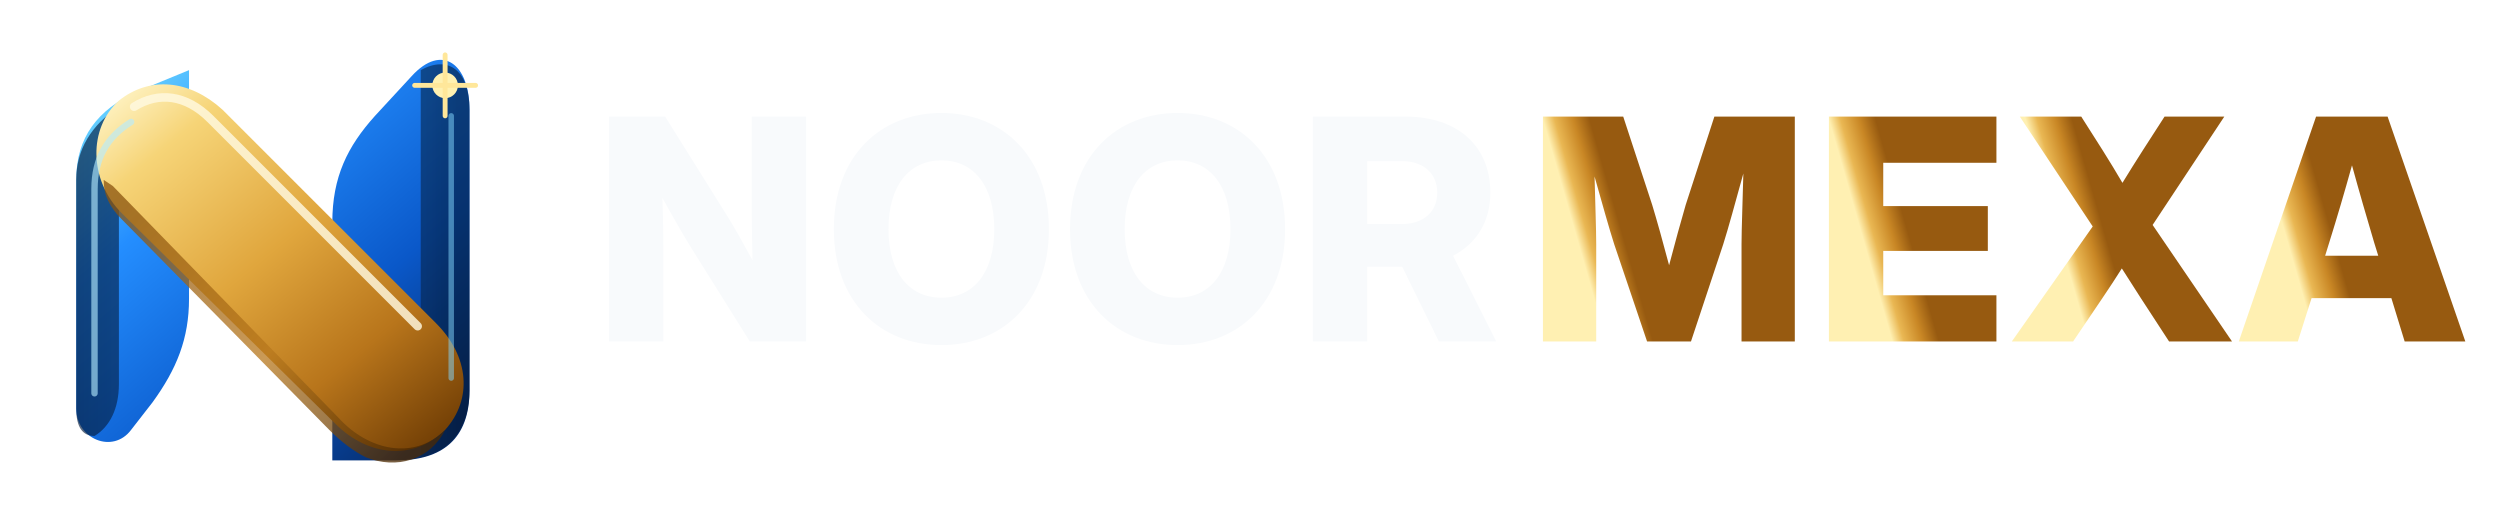
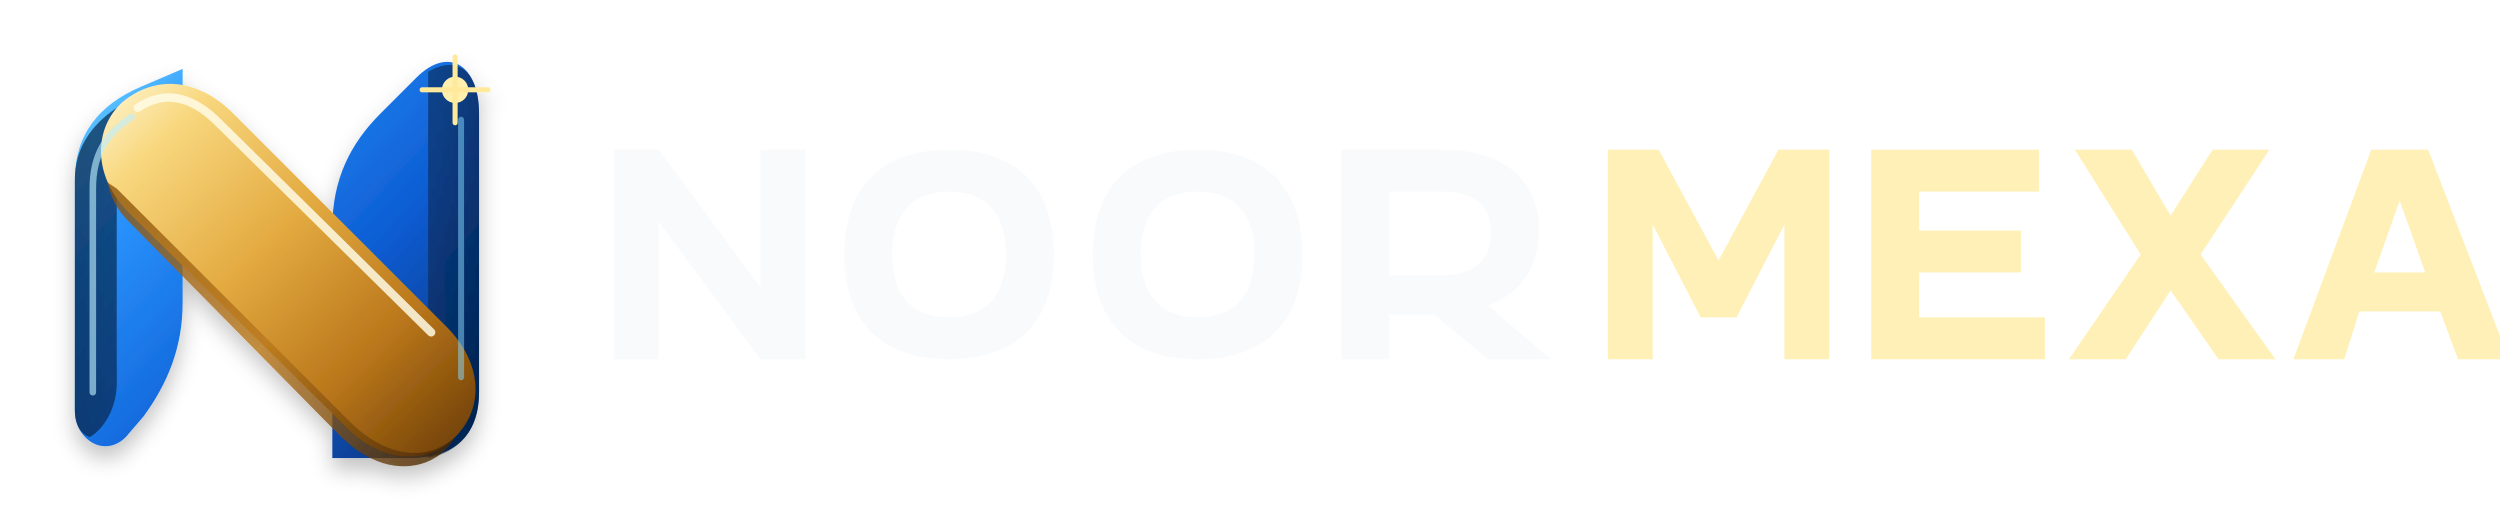
- <svg xmlns="http://www.w3.org/2000/svg" viewBox="0 0 820 170" fill="none" role="img" aria-labelledby="title desc">
+ <svg xmlns="http://www.w3.org/2000/svg" viewBox="0 0 835 170" fill="none" role="img" aria-label="NOORMEXA">
  <defs>
-     <linearGradient id="blueFace" x1="36" y1="25" x2="140" y2="146" gradientUnits="userSpaceOnUse">
-       <stop stop-color="#70DBFF" />
-       <stop offset=".28" stop-color="#248EFF" />
-       <stop offset=".68" stop-color="#0A58C9" />
-       <stop offset="1" stop-color="#062C6A" />
+     <linearGradient id="blueFace" x1="20" y1="24" x2="162" y2="154" gradientUnits="userSpaceOnUse">
+       <stop offset="0" stop-color="#78DEFF" />
+       <stop offset=".23" stop-color="#2B95FF" />
+       <stop offset=".62" stop-color="#0C5BD1" />
+       <stop offset="1" stop-color="#062C69" />
    </linearGradient>
-     <linearGradient id="blueSide" x1="24" y1="82" x2="151" y2="82" gradientUnits="userSpaceOnUse">
-       <stop stop-color="#041A38" />
-       <stop offset=".58" stop-color="#0D4C98" />
-       <stop offset="1" stop-color="#03162F" />
+     <linearGradient id="blueSide" x1="20" y1="86" x2="165" y2="86" gradientUnits="userSpaceOnUse">
+       <stop stop-color="#03172F" />
+       <stop offset=".55" stop-color="#0C4A93" />
+       <stop offset="1" stop-color="#021226" />
    </linearGradient>
-     <linearGradient id="goldFace" x1="42" y1="24" x2="141" y2="145" gradientUnits="userSpaceOnUse">
-       <stop stop-color="#FFF6CB" />
-       <stop offset=".17" stop-color="#F6D477" />
-       <stop offset=".48" stop-color="#E0A63D" />
-       <stop offset=".76" stop-color="#B8751B" />
-       <stop offset="1" stop-color="#754106" />
+     <linearGradient id="goldFace" x1="37" y1="25" x2="156" y2="148" gradientUnits="userSpaceOnUse">
+       <stop offset="0" stop-color="#FFF7D3" />
+       <stop offset=".16" stop-color="#F8D77E" />
+       <stop offset=".45" stop-color="#E3AA40" />
+       <stop offset=".74" stop-color="#BA771B" />
+       <stop offset="1" stop-color="#704005" />
    </linearGradient>
-     <linearGradient id="goldEdge" x1="46" y1="62" x2="138" y2="143" gradientUnits="userSpaceOnUse">
-       <stop stop-color="#8A530D" />
-       <stop offset=".55" stop-color="#B8781D" />
-       <stop offset="1" stop-color="#4B2903" />
+     <linearGradient id="goldEdge" x1="38" y1="64" x2="151" y2="149" gradientUnits="userSpaceOnUse">
+       <stop stop-color="#8A520C" />
+       <stop offset=".5" stop-color="#B9771C" />
+       <stop offset="1" stop-color="#472703" />
    </linearGradient>
-     <linearGradient id="goldWord" x1="505" y1="40" x2="792" y2="122" gradientUnits="userSpaceOnUse">
-       <stop stop-color="#FFF0B2" />
-       <stop offset=".25" stop-color="#E9B753" />
-       <stop offset=".65" stop-color="#C98725" />
-       <stop offset="1" stop-color="#975A10" />
+     <linearGradient id="goldWord" x1="505" y1="46" x2="806" y2="120" gradientUnits="userSpaceOnUse">
+       <stop stop-color="#FFF0B7" />
+       <stop offset=".27" stop-color="#E9B452" />
+       <stop offset=".66" stop-color="#C98523" />
+       <stop offset="1" stop-color="#93560D" />
    </linearGradient>
+     <filter id="softShadow" x="-30%" y="-30%" width="170%" height="180%">
+       <feDropShadow dx="0" dy="4" stdDeviation="3.5" flood-color="#020617" flood-opacity=".24" />
+     </filter>
  </defs>
-   <g>
-     <path d="M25 134V59C25 45 32 36 45 30L62 23V98C62 111 58 121 50 132L43 141C37 149 25 144 25 134Z" fill="url(#blueFace)" />
-     <path d="M25 134V59C25 49 30 41 39 35V126C39 134 36 140 31 143C27 143 25 140 25 134Z" fill="url(#blueSide)" opacity=".65" />
-     <path d="M109 73C109 58 114 48 123 38L135 25C145 14 154 21 154 36V128C154 144 145 151 130 151H109V73Z" fill="url(#blueFace)" />
-     <path d="M138 23C147 18 154 23 154 36V128C154 140 148 148 138 150V23Z" fill="url(#blueSide)" opacity=".58" />
-     <path d="M39 33C49 25 62 26 73 36L143 106C154 117 155 131 146 141C136 151 121 150 110 139L40 70C29 59 29 42 39 33Z" fill="url(#goldFace)" />
-     <path d="M37 61L111 137C121 148 136 151 146 141C141 151 130 154 120 150C116 148 112 145 108 141L40 72C36 68 34 64 34 59L37 61Z" fill="url(#goldEdge)" opacity=".75" />
-     <path d="M44 35C52 30 61 31 69 39L137 107" stroke="#FFF9E0" stroke-width="2.8" stroke-linecap="round" opacity=".82" />
-     <path d="M31 129V62C31 52 35 45 43 40" stroke="#B4ECFF" stroke-width="2.1" stroke-linecap="round" opacity=".62" />
-     <path d="M148 38V124" stroke="#86D9FF" stroke-width="1.8" stroke-linecap="round" opacity=".5" />
-     <circle cx="146" cy="28" r="4.2" fill="#FFF1B1" />
-     <path d="M146 18V38M136 28H156" stroke="#FFE79A" stroke-width="1.6" stroke-linecap="round" />
+   <g filter="url(#softShadow)">
+     <path d="M25 137V60C25 45 33 35 47 29L61 23V101C61 116 56 128 48 139L42 146C35 153 25 147 25 137Z" fill="url(#blueFace)" />
+     <path d="M25 137V60C25 50 30 42 39 36V128C39 136 35 143 30 146C27 145 25 142 25 137Z" fill="url(#blueSide)" opacity=".66" />
+     <path d="M111 76C111 60 117 48 127 38L139 26C150 15 160 22 160 38V131C160 146 151 153 137 153H111V76Z" fill="url(#blueFace)" />
+     <path d="M143 24C153 18 160 24 160 38V131C160 144 153 151 143 153V24Z" fill="url(#blueSide)" opacity=".57" />
+     <path d="M41 34C52 25 66 26 78 38L149 109C161 121 162 136 152 146C142 156 127 154 116 143L43 71C31 59 31 43 41 34Z" fill="url(#goldFace)" />
+     <path d="M39 63L117 141C128 152 142 155 152 146C147 155 136 158 126 154C121 152 117 149 113 145L43 74C39 70 37 66 36 61L39 63Z" fill="url(#goldEdge)" opacity=".78" />
+     <path d="M46 36C55 30 64 32 73 41L144 111" stroke="#FFFBE6" stroke-width="2.8" stroke-linecap="round" opacity=".84" />
+     <path d="M31 131V63C31 52 35 45 44 39" stroke="#BDEFFF" stroke-width="2.2" stroke-linecap="round" opacity=".62" />
+     <path d="M154 40V126" stroke="#8BDBFF" stroke-width="2" stroke-linecap="round" opacity=".5" />
+     <circle cx="152" cy="30" r="4.4" fill="#FFF0AD" />
+     <path d="M152 19V41M141 30H163" stroke="#FFE99B" stroke-width="1.7" stroke-linecap="round" />
  </g>
-   <g fill="#F8FAFC">
-     <path d="M96 0H456V621C456 683 455 806 450 951C527 811 598 689 641 620L1029 0H1402V1490H1042V844C1042 777 1044 656 1047 538C989 645 926 757 891 813L468 1490H96Z" transform="translate(195 112) scale(.0495 -.0495)" />
-     <path d="M765 -24C1167 -24 1477 259 1477 744C1477 1230 1167 1514 765 1514C361 1514 52 1230 52 744C52 261 361 -24 765 -24ZM765 290C551 290 414 456 414 744C414 1033 551 1200 765 1200C978 1200 1115 1033 1115 744C1115 456 978 290 765 290Z" transform="translate(270.93 112) scale(.0495 -.0495)" />
-     <path d="M765 -24C1167 -24 1477 259 1477 744C1477 1230 1167 1514 765 1514C361 1514 52 1230 52 744C52 261 361 -24 765 -24ZM765 290C551 290 414 456 414 744C414 1033 551 1200 765 1200C978 1200 1115 1033 1115 744C1115 456 978 290 765 290Z" transform="translate(348.4 112) scale(.0495 -.0495)" />
-     <path d="M96 0H456V495H688L931 0H1311L1025 568C1181 649 1272 795 1272 986C1272 1295 1055 1490 710 1490H96ZM456 778V1195H685C830 1195 920 1113 920 986C920 860 830 778 686 778Z" transform="translate(425.87 112) scale(.0495 -.0495)" />
-   </g>
-   <g fill="url(#goldWord)">
-     <path d="M96 0H449V645C449 743 442 922 438 1093C487 919 537 741 568 645L786 0H1077L1291 645C1323 745 1374 932 1424 1113C1420 936 1412 747 1412 645V0H1765V1490H1232L1042 905C1014 810 969 646 932 505C895 646 849 810 820 905L628 1490H96Z" transform="translate(501.33 112) scale(.0495 -.0495)" />
-     <path d="M96 0H1206V306H456V600H1149V897H456V1184H1206V1490H96Z" transform="translate(595.13 112) scale(.0495 -.0495)" />
-     <path d="M6 0H412L606 287C651 353 693 418 735 484C777 418 819 353 861 287L1048 0H1465L939 772L1414 1490H1018L873 1265C827 1194 783 1122 739 1051C697 1122 654 1194 609 1265L466 1490H59L542 762Z" transform="translate(659.58 112) scale(.0495 -.0495)" />
-     <path d="M5 0H396L487 287H1016L1104 0H1506L991 1490H517ZM577 568L604 655C656 821 704 984 755 1167C805 984 853 821 902 655L929 568Z" transform="translate(734.08 112) scale(.0495 -.0495)" />
+   <g transform="translate(205 50)">
+     <g fill="#F8FAFC">
+       <path d="M0 70V0H15L49 46V0H64V70H49L15 24V70Z" />
+       <path fill-rule="evenodd" d="M77 35C77 12 90 0 112 0C134 0 147 12 147 35C147 58 134 70 112 70C90 70 77 58 77 35ZM93 35C93 49 100 56 112 56C124 56 131 49 131 35C131 21 124 14 112 14C100 14 93 21 93 35Z" />
+       <path fill-rule="evenodd" d="M160 35C160 12 173 0 195 0C217 0 230 12 230 35C230 58 217 70 195 70C173 70 160 58 160 35ZM176 35C176 49 183 56 195 56C207 56 214 49 214 35C214 21 207 14 195 14C183 14 176 21 176 35Z" />
+       <path fill-rule="evenodd" d="M243 70V0H277C297 0 309 10 309 27C309 39 303 48 292 52L313 70H292L274 55H259V70ZM259 14V42H276C287 42 293 37 293 28C293 18 287 14 276 14Z" />
+     </g>
+     <g fill="url(#goldWord)" transform="translate(332 0)">
+       <path d="M0 70V0H17L37 37L57 0H74V70H59V25L43 56H31L15 25V70Z" />
+       <path d="M88 70V0H144V14H104V27H138V41H104V56H146V70Z" />
+       <path d="M154 70L178 35L156 0H175L188 22L202 0H221L198 35L223 70H204L188 47L173 70Z" />
+       <path fill-rule="evenodd" d="M229 70L255 0H274L301 70H284L278 54H251L246 70ZM256 41H273L264.5 17Z" />
+     </g>
  </g>
</svg>
